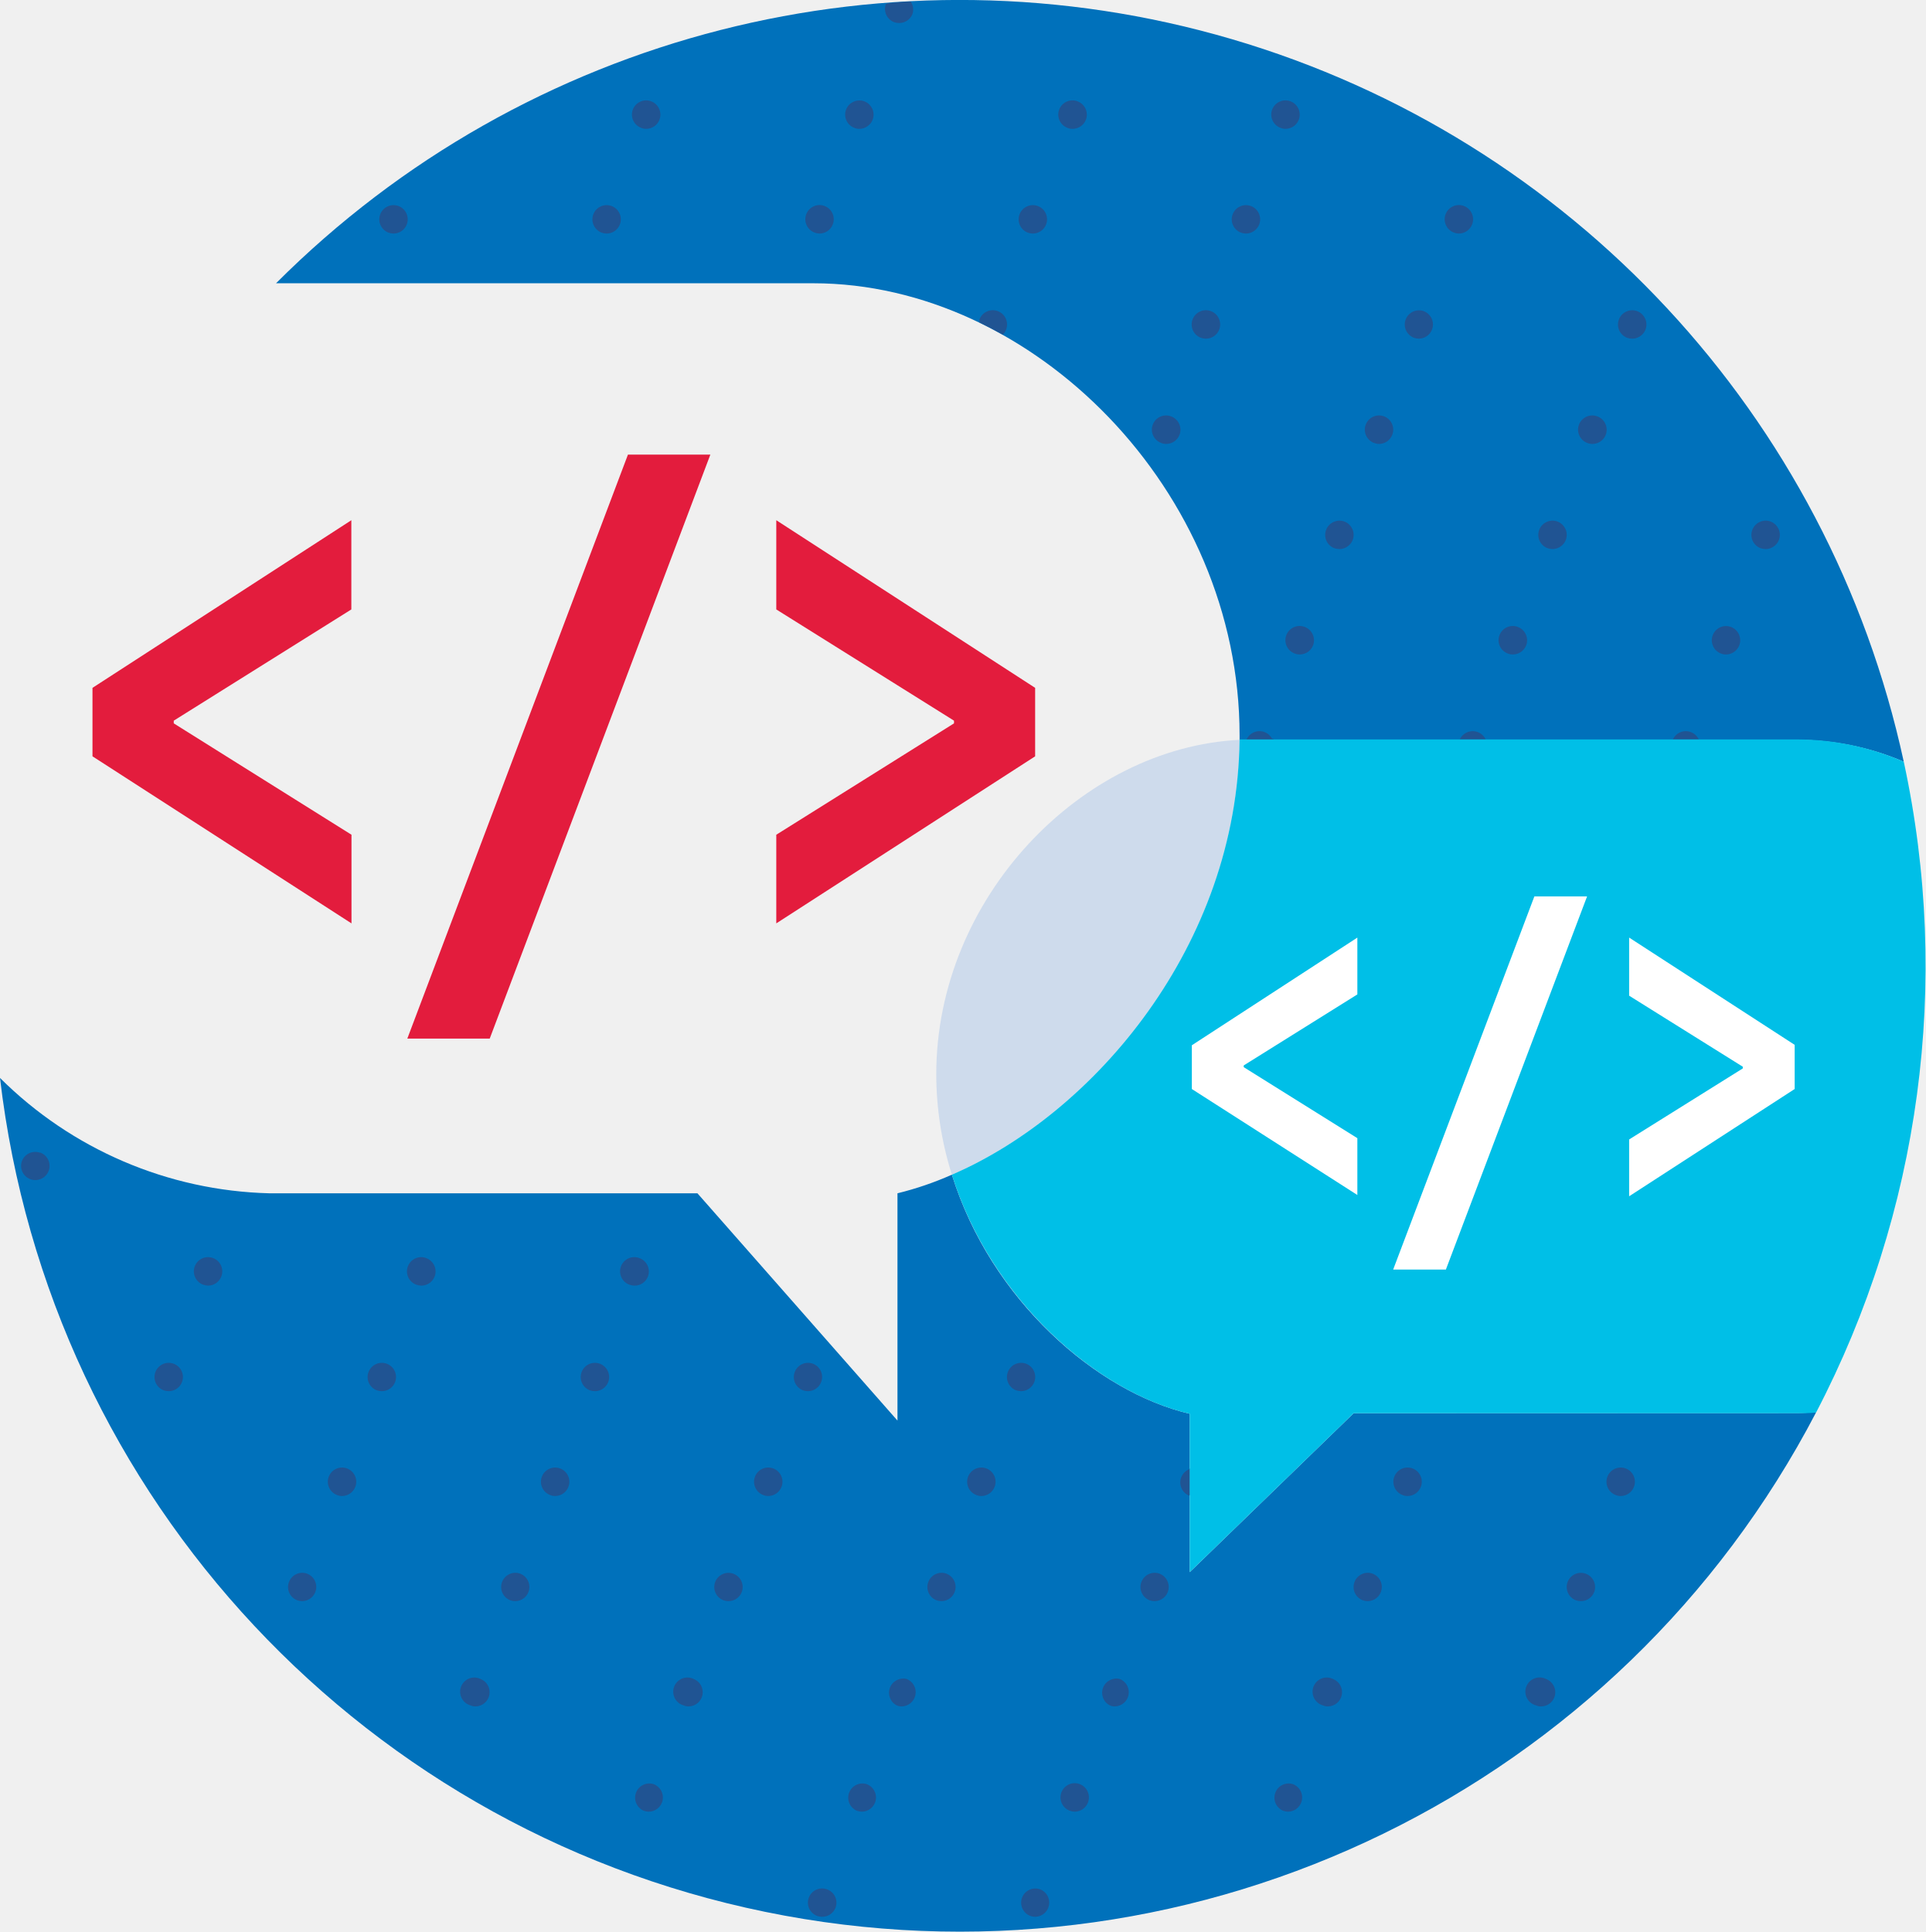
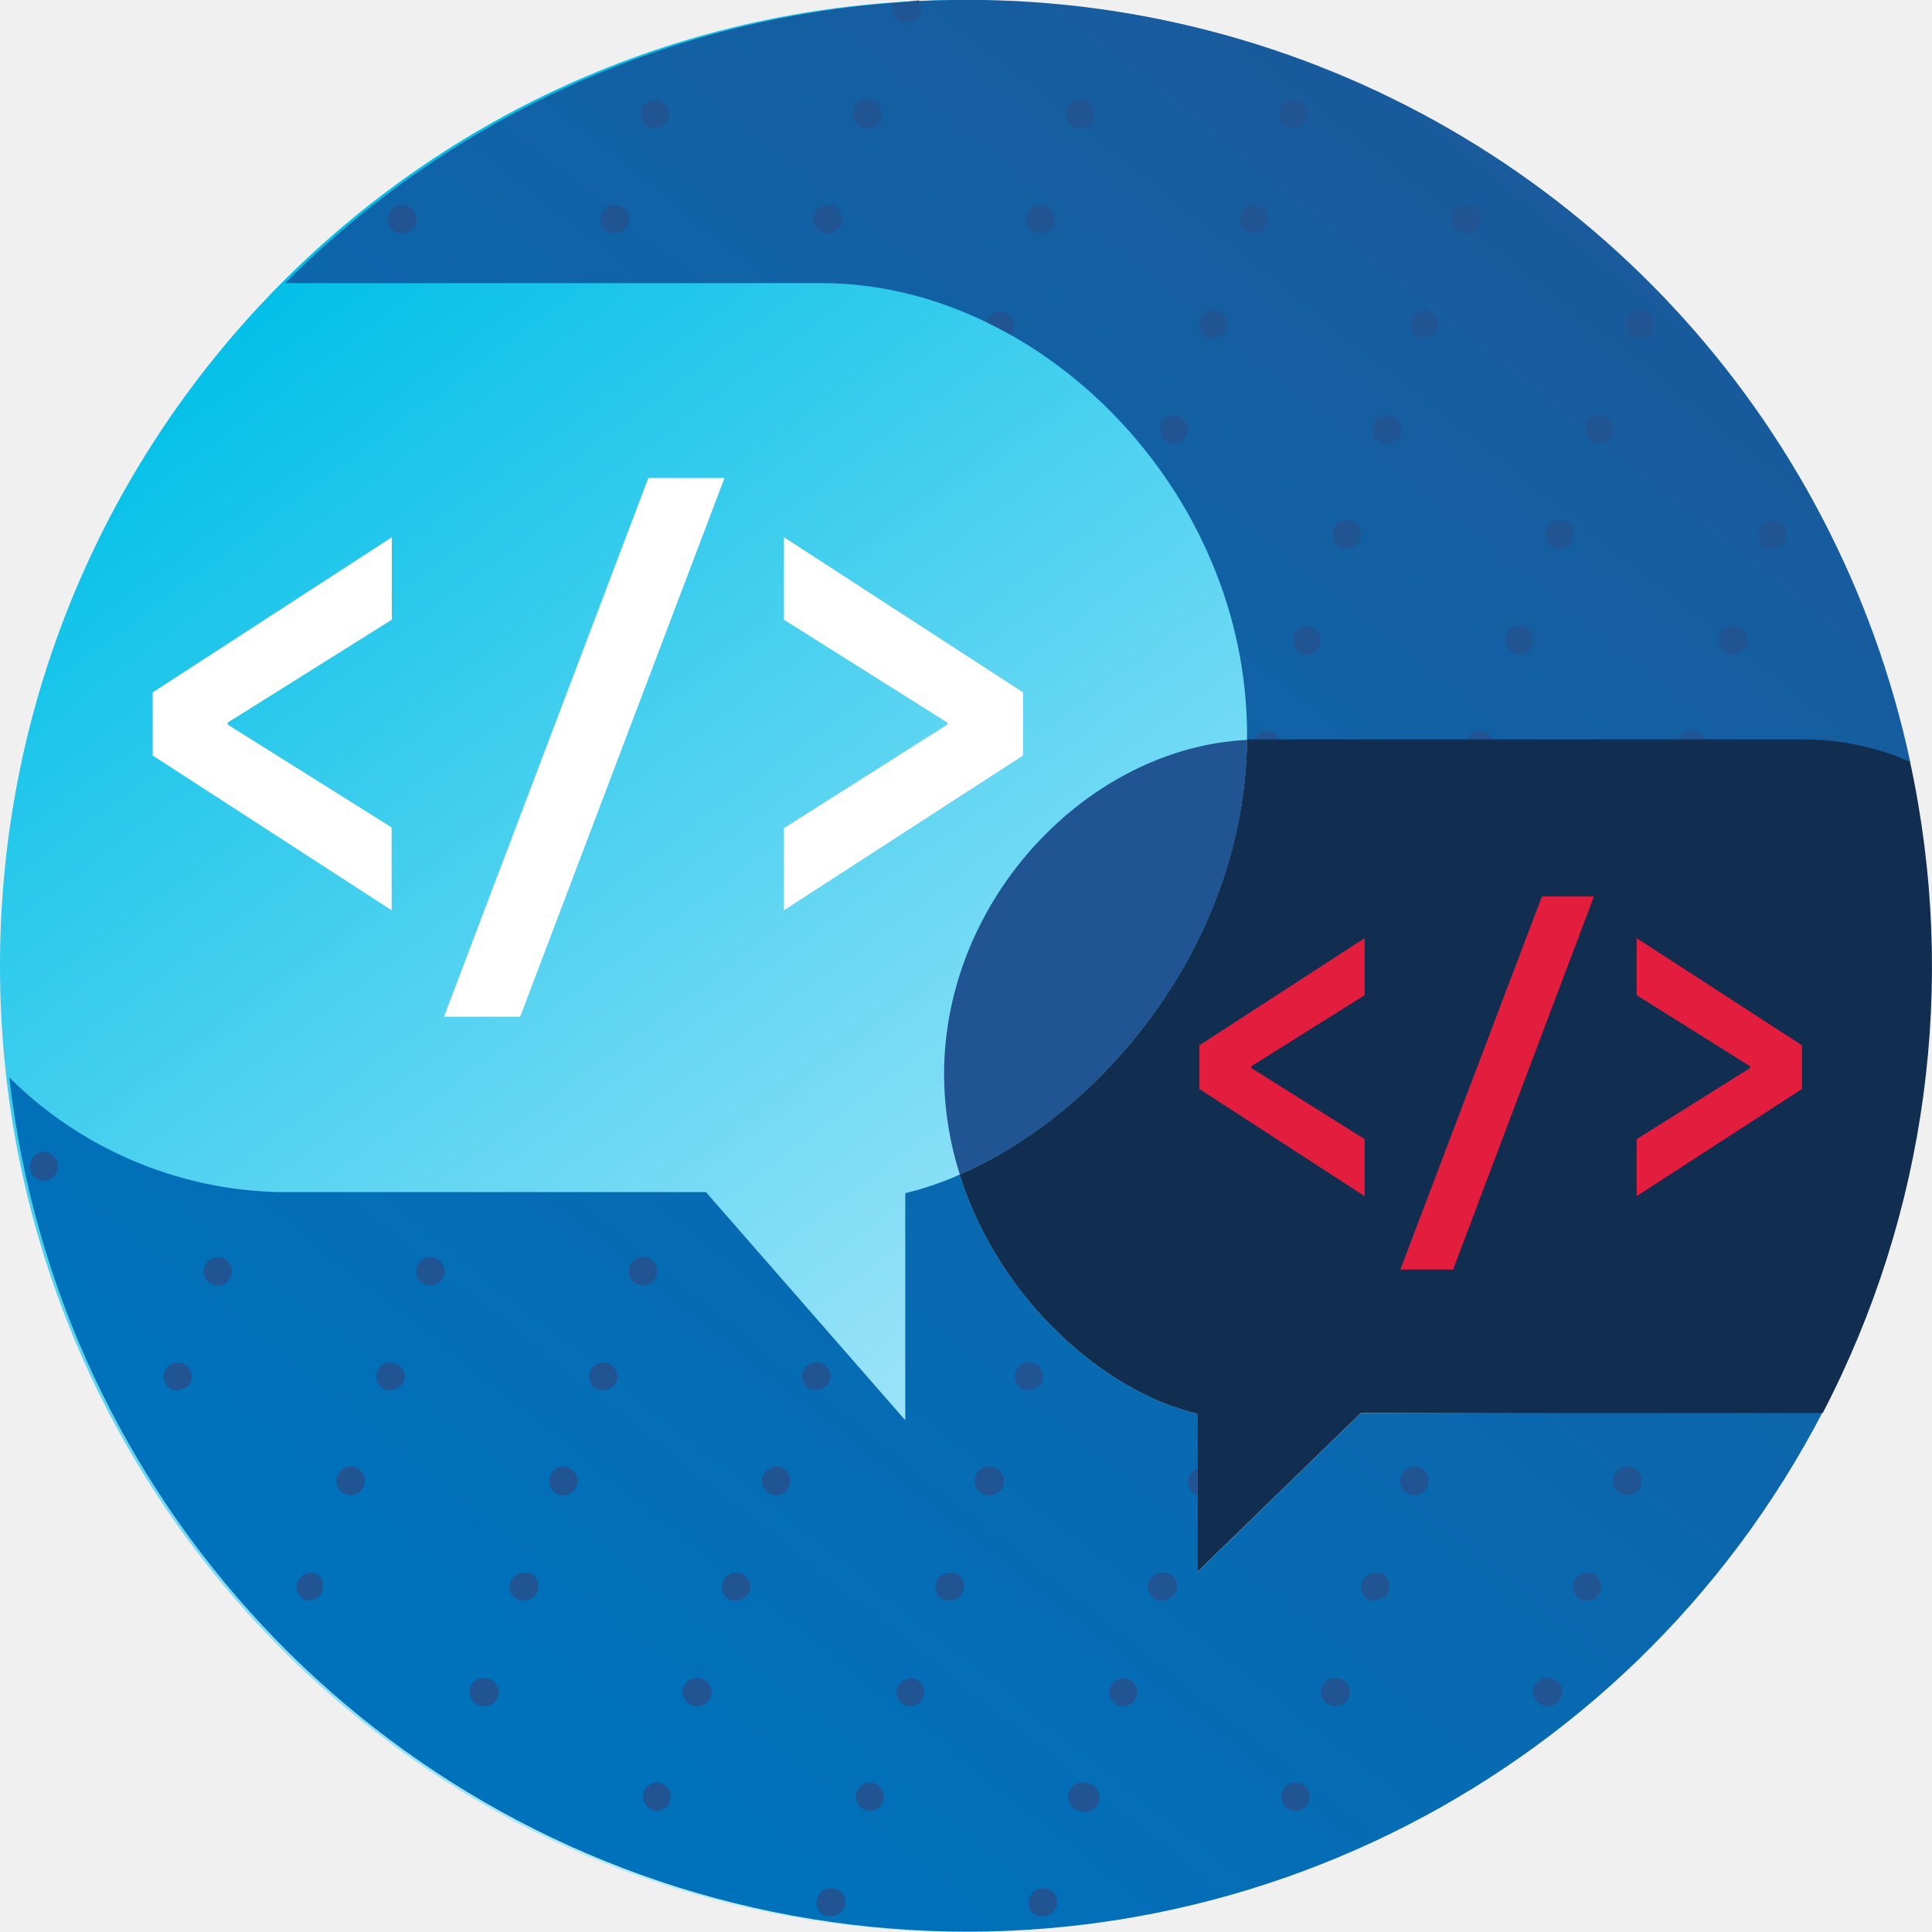
- <svg xmlns="http://www.w3.org/2000/svg" viewBox="0 0 135.53 136">
-   <g id="Layer_2" data-name="Layer 2">
-     <g id="Layer_1-2" data-name="Layer 1">
-       <path d="M87.25,51.75c0,.11,0,.22,0,.33l.88,0h38.39A19,19,0,0,1,134,53.62,68,68,0,0,0,19.43,19.94H57.25C72.7,19.94,87.25,34.51,87.25,51.75Z" fill="#0071bb" />
-       <path d="M95.28,99.48,83.74,110.67V99.52c-6.54-1.53-14-8-16.74-16.83A22.77,22.77,0,0,1,63.17,84v16l-14.08-16H18.95A27.85,27.85,0,0,1,0,75.88,68,68,0,0,0,127.83,99.42c-.44,0-.87.05-1.31.05Z" fill="#0071bb" />
-       <path d="M87.77,52.06l0,0a1,1,0,0,0,.58,1.29,1.14,1.14,0,0,0,.36.07,1,1,0,0,0,.91-1.42H87.77Z" fill="#205493" />
-       <path d="M84.07,105.31a1,1,0,0,0,.94-.65,1,1,0,0,0-1.27-1.28v1.87A.93.93,0,0,0,84.07,105.31Z" fill="#205493" />
-       <path d="M102.74,52.11a1,1,0,0,0,.58,1.29,1.14,1.14,0,0,0,.36.07,1,1,0,0,0,.91-1.42h-1.82Z" fill="#205493" />
-       <path d="M117.74,52.11a1,1,0,0,0,.58,1.29,1.15,1.15,0,0,0,.36.07,1,1,0,0,0,.91-1.42h-1.82Z" fill="#205493" />
-       <path d="M123.34,37.3a1,1,0,1,1,.94,1.35,1.13,1.13,0,0,1-.36-.06A1,1,0,0,1,123.34,37.3Zm-2.8,7.41a1,1,0,1,1,.94,1.35.93.93,0,0,1-.36-.07A1,1,0,0,1,120.54,44.71ZM114,22.49a1,1,0,1,1,.93,1.35,1.05,1.05,0,0,1-.35-.06A1,1,0,0,1,114,22.49Zm-2.81,7.4a1,1,0,0,1,1.29-.58,1,1,0,0,1-.35,1.94.93.93,0,0,1-.36-.07A1,1,0,0,1,111.14,29.89Zm-2.8,7.41a1,1,0,1,1,.94,1.35,1,1,0,0,1-.35-.06A1,1,0,0,1,108.34,37.3Zm-2.8,7.41a1,1,0,0,1,1.29-.59,1,1,0,0,1-.35,1.94.92.92,0,0,1-.36-.07A1,1,0,0,1,105.54,44.71Zm-3.8-29.63a1,1,0,0,1,1.88.71,1,1,0,0,1-.94.65,1,1,0,0,1-.35-.07A1,1,0,0,1,101.74,15.08Zm-2.8,7.41a1,1,0,0,1,1.29-.58,1,1,0,0,1-.35,1.93,1.05,1.05,0,0,1-.35-.06A1,1,0,0,1,98.94,22.49Zm-2.8,7.4a1,1,0,1,1,.94,1.36.85.85,0,0,1-.35-.07A1,1,0,0,1,96.14,29.89Zm-2.8,7.41a1,1,0,1,1,.94,1.35,1.13,1.13,0,0,1-.36-.06A1,1,0,0,1,93.34,37.3Zm-.93,8.11a1,1,0,0,1-.93.65.92.92,0,0,1-.36-.07,1,1,0,0,1-.58-1.28,1,1,0,0,1,1.29-.59A1,1,0,0,1,92.41,45.41ZM89.54,7.68a1,1,0,1,1,1.88.7,1,1,0,0,1-.94.65A.85.85,0,0,1,90.13,9,1,1,0,0,1,89.54,7.68Zm-2.79,7.4a1,1,0,1,1,.93,1.36,1,1,0,0,1-.35-.07A1,1,0,0,1,86.75,15.08Zm-2.81,7.41a1,1,0,0,1,1.88.7,1,1,0,0,1-.94.65,1.05,1.05,0,0,1-.35-.06A1,1,0,0,1,83.94,22.49Zm-2.8,7.4a1,1,0,0,1,1.29-.58,1,1,0,0,1-.35,1.94.85.85,0,0,1-.35-.07A1,1,0,0,1,81.14,29.89ZM74.55,7.68a1,1,0,0,1,1.29-.59A1,1,0,0,1,75.48,9,.85.85,0,0,1,75.13,9,1,1,0,0,1,74.55,7.68Zm-2.81,7.4A1,1,0,0,1,73,14.5a1,1,0,0,1-.35,1.94,1,1,0,0,1-.35-.07A1,1,0,0,1,71.74,15.08ZM59.55,7.68a1,1,0,0,1,1.28-.59A1,1,0,0,1,60.48,9,.85.85,0,0,1,60.13,9,1,1,0,0,1,59.55,7.68Zm-2.81,7.4a1,1,0,0,1,1.88.71,1,1,0,0,1-.94.65,1,1,0,0,1-.35-.07A1,1,0,0,1,56.74,15.08Zm-12.2-7.4a1,1,0,1,1,1.88.7,1,1,0,0,1-.94.65A.85.85,0,0,1,45.13,9,1,1,0,0,1,44.54,7.68Zm-2.79,7.4a1,1,0,1,1,.93,1.36,1,1,0,0,1-.35-.07A1,1,0,0,1,41.75,15.08ZM28,14.5a1,1,0,0,1-.35,1.94,1,1,0,0,1-.35-.07A1,1,0,1,1,28,14.5Z" fill="none" />
-       <path d="M3.41,82.44a1,1,0,0,1-.94.65A.91.91,0,0,1,2.12,83a1,1,0,0,1-.58-1.28,1,1,0,1,1,1.87.7Zm9.4,14.82a1,1,0,0,1-.94.64,1.12,1.12,0,0,1-.35-.06A1,1,0,1,1,12.23,96,1,1,0,0,1,12.81,97.26Zm2.8-7.41a1,1,0,0,1-.93.65,1.14,1.14,0,0,1-.36-.07A1,1,0,1,1,15,88.56,1,1,0,0,1,15.61,89.85Zm6.6,22.22a1,1,0,0,1-.94.64,1,1,0,0,1-.35-.06,1,1,0,1,1,.71-1.87A1,1,0,0,1,22.21,112.07Zm2.8-7.41a1,1,0,0,1-.94.65.91.91,0,0,1-.35-.07,1,1,0,0,1-.58-1.29,1,1,0,0,1,1.87.71Zm2.8-7.4a1,1,0,0,1-.94.64,1.12,1.12,0,0,1-.35-.06A1,1,0,1,1,27.23,96,1,1,0,0,1,27.81,97.26Zm2.8-7.41a1,1,0,0,1-.94.65,1.14,1.14,0,0,1-.35-.07A1,1,0,1,1,30,88.56,1,1,0,0,1,30.61,89.85Zm3.8,29.62a1,1,0,0,1-.94.65.85.85,0,0,1-.35-.07,1,1,0,1,1,.71-1.86A1,1,0,0,1,34.41,119.47Zm2.8-7.4a1,1,0,0,1-.94.64,1,1,0,0,1-.35-.06,1,1,0,1,1,.71-1.87A1,1,0,0,1,37.21,112.07Zm2.8-7.41a1,1,0,0,1-.94.65.91.91,0,0,1-.35-.07,1,1,0,0,1-.58-1.29,1,1,0,0,1,1.87.71Zm2.8-7.4a1,1,0,0,1-.94.64,1.12,1.12,0,0,1-.35-.06A1,1,0,1,1,42.23,96,1,1,0,0,1,42.81,97.26Zm1.51-6.83A1,1,0,1,1,45,88.56a1,1,0,0,1-.36,1.94A1.14,1.14,0,0,1,44.32,90.43Zm2.29,36.45a1,1,0,0,1-.94.65,1,1,0,0,1-.35-.07,1,1,0,0,1,.7-1.87A1,1,0,0,1,46.61,126.88Zm2.8-7.41a1,1,0,0,1-.94.65.88.88,0,0,1-.35-.07,1,1,0,1,1,.71-1.86A1,1,0,0,1,49.41,119.47Zm2.8-7.4a1,1,0,0,1-.94.64,1,1,0,0,1-.35-.06,1,1,0,0,1-.58-1.29,1,1,0,0,1,1.28-.58A1,1,0,0,1,52.21,112.07Zm2.8-7.41a1,1,0,0,1-.94.65.91.91,0,0,1-.35-.07,1,1,0,0,1-.58-1.29,1,1,0,0,1,1.87.71Zm.93-8.11A1,1,0,0,1,57.23,96a1,1,0,0,1,.58,1.29,1,1,0,0,1-.94.64,1.12,1.12,0,0,1-.35-.06A1,1,0,0,1,55.94,96.55Zm2.87,37.74a1,1,0,0,1-.94.64,1,1,0,0,1-.35-.06,1,1,0,0,1-.59-1.29,1,1,0,0,1,1.88.71Zm2.8-7.41a1,1,0,0,1-.94.65,1,1,0,0,1-.35-.07,1,1,0,0,1,.7-1.87A1,1,0,0,1,61.61,126.88Zm2.8-7.41a1,1,0,0,1-.94.65.85.85,0,0,1-.35-.07,1,1,0,0,1,.7-1.86A1,1,0,0,1,64.41,119.47Zm2.8-7.4a1,1,0,0,1-.94.64,1,1,0,0,1-.35-.06,1,1,0,1,1,.71-1.87A1,1,0,0,1,67.21,112.07Zm2.8-7.41a1,1,0,0,1-.94.65.91.91,0,0,1-.35-.07,1,1,0,0,1-.58-1.29,1,1,0,0,1,1.87.71Zm1.51-6.82A1,1,0,1,1,72.23,96a1,1,0,0,1,.58,1.29,1,1,0,0,1-.94.64A1.12,1.12,0,0,1,71.52,97.84Zm2.28,36.45a1,1,0,0,1-.93.64,1,1,0,0,1-.35-.06,1,1,0,0,1-.58-1.29,1,1,0,1,1,1.86.71Zm2.81-7.41a1,1,0,0,1-.94.65,1,1,0,0,1-.35-.07,1,1,0,1,1,.71-1.87A1,1,0,0,1,76.61,126.88Zm2.8-7.41a1,1,0,0,1-.94.65.85.85,0,0,1-.35-.07,1,1,0,0,1,.7-1.86A1,1,0,0,1,79.41,119.47Zm2.8-7.4a1,1,0,0,1-.94.64,1,1,0,0,1-.35-.06,1,1,0,1,1,.71-1.87A1,1,0,0,1,82.21,112.07Zm9.4,14.81a1,1,0,0,1-.94.65,1,1,0,0,1-.35-.07,1,1,0,0,1,.7-1.87A1,1,0,0,1,91.61,126.88Zm2.8-7.41a1,1,0,0,1-.94.65.85.85,0,0,1-.35-.07,1,1,0,1,1,.71-1.86A1,1,0,0,1,94.41,119.47Zm2.8-7.4a1,1,0,0,1-.94.64,1,1,0,0,1-.35-.06,1,1,0,1,1,.71-1.87A1,1,0,0,1,97.21,112.07Zm2.8-7.41a1,1,0,0,1-.94.65.84.84,0,0,1-.35-.07,1,1,0,0,1-.58-1.29,1,1,0,0,1,1.87.71Zm9.4,14.81a1,1,0,0,1-.94.65.85.85,0,0,1-.35-.07,1,1,0,1,1,1.29-.58Zm2.8-7.4a1,1,0,0,1-.94.64,1,1,0,0,1-.35-.06,1,1,0,0,1-.58-1.29,1,1,0,0,1,1.28-.58A1,1,0,0,1,112.21,112.07Zm2.8-7.41a1,1,0,0,1-.94.65.91.91,0,0,1-.35-.07,1,1,0,0,1-.58-1.29,1,1,0,0,1,1.87.71Z" fill="none" />
-       <path d="M27.33,16.37a1,1,0,0,0,.35.07,1,1,0,1,0-.35-.07Z" fill="#205493" />
-       <path d="M2.83,81.15a1,1,0,0,0-1.29.59A1,1,0,0,0,2.12,83a.91.91,0,0,0,.35.07,1,1,0,0,0,.36-1.94Z" fill="#205493" />
-       <path d="M45.13,9a.85.85,0,0,0,.35.07,1,1,0,0,0,.94-.65,1,1,0,1,0-1.88-.7A1,1,0,0,0,45.13,9Z" fill="#205493" />
-       <path d="M12.23,96a1,1,0,1,0-.71,1.87,1.12,1.12,0,0,0,.35.06,1,1,0,0,0,.94-.64A1,1,0,0,0,12.23,96Z" fill="#205493" />
-       <path d="M42.33,16.37a1,1,0,0,0,.35.07,1,1,0,1,0-.35-.07Z" fill="#205493" />
-       <path d="M15,88.56a1,1,0,1,0-.71,1.87,1.14,1.14,0,0,0,.36.07,1,1,0,0,0,.93-.65A1,1,0,0,0,15,88.56Z" fill="#205493" />
-       <path d="M62.93,1.56a1.07,1.07,0,0,0,.35.06A1,1,0,0,0,64.22,1a1,1,0,0,0-.12-.89c-.54,0-1.07.08-1.61.12l-.14.06A1,1,0,0,0,62.93,1.56Z" fill="#205493" />
-       <path d="M24.43,103.37a1,1,0,0,0-1.29.58,1,1,0,0,0,.58,1.29.91.91,0,0,0,.35.07,1,1,0,0,0,.94-.65A1,1,0,0,0,24.43,103.37Z" fill="#205493" />
-       <path d="M21.63,110.78a1,1,0,1,0-.71,1.87,1,1,0,0,0,.35.06,1,1,0,0,0,.36-1.93Z" fill="#205493" />
-       <path d="M30,88.56a1,1,0,1,0-.71,1.87,1.14,1.14,0,0,0,.35.07A1,1,0,0,0,30,88.56Z" fill="#205493" />
-       <path d="M27.23,96a1,1,0,1,0-.71,1.87,1.12,1.12,0,0,0,.35.06,1,1,0,0,0,.94-.64A1,1,0,0,0,27.23,96Z" fill="#205493" />
-       <path d="M57.33,16.37a1,1,0,0,0,.35.07,1,1,0,0,0,.94-.65,1,1,0,1,0-1.29.58Z" fill="#205493" />
-       <path d="M60.13,9a.85.85,0,0,0,.35.07,1,1,0,1,0-.93-1.35A1,1,0,0,0,60.13,9Z" fill="#205493" />
-       <path d="M36.63,110.78a1,1,0,1,0-.71,1.87,1,1,0,0,0,.35.06,1,1,0,0,0,.36-1.93Z" fill="#205493" />
-       <path d="M42.23,96a1,1,0,1,0-.71,1.87,1.12,1.12,0,0,0,.35.06,1,1,0,0,0,.94-.64A1,1,0,0,0,42.23,96Z" fill="#205493" />
-       <path d="M33.83,118.19a1,1,0,1,0-.71,1.86.85.85,0,0,0,.35.07,1,1,0,0,0,.36-1.93Z" fill="#205493" />
-       <path d="M39.43,103.37a1,1,0,0,0-1.29.58,1,1,0,0,0,.58,1.29.91.91,0,0,0,.35.07,1,1,0,0,0,.94-.65A1,1,0,0,0,39.43,103.37Z" fill="#205493" />
-       <path d="M45.61,89.85A1,1,0,0,0,45,88.56a1,1,0,1,0-.71,1.87,1.14,1.14,0,0,0,.35.07A1,1,0,0,0,45.61,89.85Z" fill="#205493" />
-       <path d="M70.82,23.19a1,1,0,0,0-1.88-.7,1,1,0,0,0,0,.21q.83.4,1.65.86A1,1,0,0,0,70.82,23.19Z" fill="#205493" />
-       <path d="M75.13,9a.85.85,0,0,0,.35.07,1,1,0,0,0,.36-1.94,1,1,0,0,0-1.29.59A1,1,0,0,0,75.13,9Z" fill="#205493" />
-       <path d="M72.33,16.37a1,1,0,0,0,.35.07,1,1,0,1,0-.35-.07Z" fill="#205493" />
-       <path d="M90.13,9a.85.85,0,0,0,.35.07,1,1,0,0,0,.94-.65,1,1,0,1,0-1.88-.7A1,1,0,0,0,90.13,9Z" fill="#205493" />
-       <path d="M87.33,16.37a1,1,0,0,0,.35.07,1,1,0,1,0-.35-.07Z" fill="#205493" />
-       <path d="M84.53,23.78a1.05,1.05,0,0,0,.35.06,1,1,0,0,0,.94-.65,1,1,0,0,0-1.88-.7A1,1,0,0,0,84.53,23.78Z" fill="#205493" />
-       <path d="M81.73,31.18a.85.85,0,0,0,.35.07,1,1,0,0,0,.35-1.94,1,1,0,0,0-1.29.58A1,1,0,0,0,81.73,31.18Z" fill="#205493" />
-       <path d="M54.43,103.37a1,1,0,0,0-1.29.58,1,1,0,0,0,.58,1.29.91.91,0,0,0,.35.07,1,1,0,0,0,.94-.65A1,1,0,0,0,54.43,103.37Z" fill="#205493" />
-       <path d="M57.81,97.26A1,1,0,0,0,57.23,96a1,1,0,1,0-.71,1.87,1.12,1.12,0,0,0,.35.06A1,1,0,0,0,57.81,97.26Z" fill="#205493" />
-       <path d="M51.62,110.78a1,1,0,0,0-1.28.58,1,1,0,0,0,.58,1.29,1,1,0,0,0,.35.06,1,1,0,0,0,.94-.64A1,1,0,0,0,51.62,110.78Z" fill="#205493" />
-       <path d="M46,125.59a1,1,0,0,0-.7,1.87,1,1,0,0,0,.35.07,1,1,0,0,0,.35-1.94Z" fill="#205493" />
-       <path d="M48.83,118.19a1,1,0,1,0-.71,1.86.88.88,0,0,0,.35.07,1,1,0,0,0,.36-1.93Z" fill="#205493" />
-       <path d="M90.54,44.71A1,1,0,0,0,91.12,46a.92.92,0,0,0,.36.07,1,1,0,0,0,.35-1.94A1,1,0,0,0,90.54,44.71Z" fill="#205493" />
-       <path d="M72.81,97.26A1,1,0,0,0,72.23,96a1,1,0,1,0-.71,1.87,1.12,1.12,0,0,0,.35.06A1,1,0,0,0,72.81,97.26Z" fill="#205493" />
-       <path d="M93.92,38.59a1.13,1.13,0,0,0,.36.06,1,1,0,1,0-.94-1.35A1,1,0,0,0,93.92,38.59Z" fill="#205493" />
-       <path d="M96.73,31.18a.85.85,0,0,0,.35.07A1,1,0,0,0,98,30.6a1,1,0,1,0-1.29.58Z" fill="#205493" />
-       <path d="M102.33,16.37a1,1,0,0,0,.35.07,1,1,0,0,0,.94-.65,1,1,0,1,0-1.29.58Z" fill="#205493" />
-       <path d="M99.53,23.78a1.05,1.05,0,0,0,.35.06,1,1,0,0,0,.35-1.93,1,1,0,0,0-1.29.58A1,1,0,0,0,99.53,23.78Z" fill="#205493" />
-       <path d="M63.82,118.19a1,1,0,0,0-.7,1.86.85.85,0,0,0,.35.07,1,1,0,0,0,.35-1.93Z" fill="#205493" />
-       <path d="M58.22,133a1,1,0,0,0-1.29.58,1,1,0,0,0,.59,1.29,1,1,0,0,0,.35.06,1,1,0,0,0,.94-.64A1,1,0,0,0,58.22,133Z" fill="#205493" />
-       <path d="M61,125.59a1,1,0,0,0-.7,1.87,1,1,0,0,0,.35.07,1,1,0,0,0,.35-1.94Z" fill="#205493" />
-       <path d="M89,51.53a1,1,0,0,0-1.26.53h1.82A1,1,0,0,0,89,51.53Z" fill="#205493" />
-       <path d="M66.63,110.78a1,1,0,1,0-.71,1.87,1,1,0,0,0,.35.06,1,1,0,0,0,.36-1.93Z" fill="#205493" />
-       <path d="M69.43,103.37a1,1,0,0,0-1.29.58,1,1,0,0,0,.58,1.29.91.91,0,0,0,.35.07,1,1,0,0,0,.94-.65A1,1,0,0,0,69.43,103.37Z" fill="#205493" />
-       <path d="M81.63,110.78a1,1,0,1,0-.71,1.87,1,1,0,0,0,.35.06,1,1,0,0,0,.36-1.93Z" fill="#205493" />
-       <path d="M111.72,31.18a.93.93,0,0,0,.36.07,1,1,0,0,0,.35-1.94,1,1,0,0,0-.71,1.87Z" fill="#205493" />
-       <path d="M114.53,23.78a1.05,1.05,0,0,0,.35.06,1,1,0,1,0-.93-1.35A1,1,0,0,0,114.53,23.78Z" fill="#205493" />
-       <path d="M104,51.53a1,1,0,0,0-1.25.52h1.82A1,1,0,0,0,104,51.53Z" fill="#205493" />
-       <path d="M108.93,38.59a1,1,0,0,0,.35.06,1,1,0,1,0-.94-1.35A1,1,0,0,0,108.93,38.59Z" fill="#205493" />
-       <path d="M78.82,118.19a1,1,0,0,0-.7,1.86.85.85,0,0,0,.35.07,1,1,0,0,0,.35-1.93Z" fill="#205493" />
-       <path d="M73.22,133a1,1,0,0,0-1.28.58,1,1,0,0,0,.58,1.29,1,1,0,0,0,.35.06,1,1,0,0,0,.35-1.93Z" fill="#205493" />
-       <path d="M106.12,46a.92.92,0,0,0,.36.07,1,1,0,0,0,.35-1.94,1,1,0,0,0-1.29.59A1,1,0,0,0,106.12,46Z" fill="#205493" />
-       <path d="M76,125.59a1,1,0,1,0-.71,1.87,1,1,0,0,0,.35.07,1,1,0,0,0,.94-.65A1,1,0,0,0,76,125.59Z" fill="#205493" />
-       <path d="M83.14,104a1,1,0,0,0,.58,1.29h0v-1.87A1,1,0,0,0,83.14,104Z" fill="#205493" />
-       <path d="M93.83,118.19a1,1,0,1,0-.71,1.86.85.85,0,0,0,.35.07,1,1,0,0,0,.36-1.93Z" fill="#205493" />
-       <path d="M96.63,110.78a1,1,0,1,0-.71,1.87,1,1,0,0,0,.35.06,1,1,0,0,0,.36-1.93Z" fill="#205493" />
-       <path d="M99.43,103.37a1,1,0,0,0-1.29.58,1,1,0,0,0,.58,1.29.84.84,0,0,0,.35.07,1,1,0,0,0,.94-.65A1,1,0,0,0,99.43,103.37Z" fill="#205493" />
-       <path d="M91,125.59a1,1,0,0,0-.7,1.87,1,1,0,0,0,.35.07,1,1,0,0,0,.94-.65A1,1,0,0,0,91,125.59Z" fill="#205493" />
-       <path d="M123.92,38.59a1.13,1.13,0,0,0,.36.06,1,1,0,1,0-.94-1.35A1,1,0,0,0,123.92,38.59Z" fill="#205493" />
-       <path d="M121.12,46a.93.93,0,0,0,.36.07,1,1,0,1,0-.36-.07Z" fill="#205493" />
-       <path d="M119,51.53a1,1,0,0,0-1.25.52h1.82A1,1,0,0,0,119,51.53Z" fill="#205493" />
-       <path d="M114.43,103.37a1,1,0,0,0-1.29.58,1,1,0,0,0,.58,1.29.91.91,0,0,0,.35.07,1,1,0,0,0,.94-.65A1,1,0,0,0,114.43,103.37Z" fill="#205493" />
-       <path d="M108.82,118.19a1,1,0,1,0-.7,1.86.85.85,0,0,0,.35.07,1,1,0,0,0,.94-.65A1,1,0,0,0,108.82,118.19Z" fill="#205493" />
-       <path d="M111.62,110.78a1,1,0,0,0-1.28.58,1,1,0,0,0,.58,1.29,1,1,0,0,0,.35.06,1,1,0,0,0,.94-.64A1,1,0,0,0,111.62,110.78Z" fill="#205493" />
-       <path d="M87.25,52.08c-11.11.54-21.35,11.11-21.35,23.55A23.55,23.55,0,0,0,67,82.69C77,78.38,87.09,66.55,87.25,52.08Z" fill="#cedbec" />
-       <path d="M134,53.62a19,19,0,0,0-7.48-1.57H88.13l-.88,0C87.09,66.55,77,78.38,67,82.69,69.75,91.47,77.2,98,83.74,99.52v11.15L95.28,99.48h31.24c.44,0,.88,0,1.31-.05A68,68,0,0,0,134,53.62Z" fill="#00bfe7" />
-       <path d="M6.51,48.42l18.22-11.8V42.9L12.23,50.73v.19l12.51,7.84V65L6.51,53.24Z" fill="#e31c3d" />
-       <path d="M34.47,73.11H28.67L44.2,32H50Z" fill="#e31c3d" />
-       <path d="M72.86,53.24,54.64,65V58.76l12.51-7.84v-.19L54.64,42.9V36.62l18.22,11.8Z" fill="#e31c3d" />
-       <path d="M83.89,73.58,95.54,66v4l-8,5v.12l8,5v4L83.89,76.66Z" fill="#fff" />
-       <path d="M101.77,89.37H98.06L108,63.1h3.71Z" fill="#fff" />
-       <path d="M126.32,76.66l-11.65,7.55v-4l8-5v-.12l-8-5V66l11.65,7.55Z" fill="#fff" />
-     </g>
-   </g>
+ <svg xmlns="http://www.w3.org/2000/svg" xmlns:xlink="http://www.w3.org/1999/xlink" id="Layer_1" data-name="Layer 1" viewBox="0 0 104 104">
+   <defs>
+     <linearGradient id="linear-gradient" x1="76.95" y1="85.79" x2="20.19" y2="9.68" gradientUnits="userSpaceOnUse">
+       <stop offset="0" stop-color="#d1f0ff" />
+       <stop offset="1" stop-color="#00bfe7" />
+     </linearGradient>
+     <linearGradient id="New_Gradient_Swatch_1" x1="17.45" y1="80.53" x2="94.43" y2="-16.37" gradientUnits="userSpaceOnUse">
+       <stop offset="0" stop-color="#0071bb" />
+       <stop offset="1" stop-color="#205493" />
+     </linearGradient>
+     <linearGradient id="New_Gradient_Swatch_1-2" x1="30.61" y1="91.33" x2="107.65" y2="-5.64" xlink:href="#New_Gradient_Swatch_1" />
+   </defs>
+   <ellipse cx="51.75" cy="52" rx="51.75" ry="52" fill="url(#linear-gradient)" />
+   <path d="M67.13,39.57c0,.09,0,.17,0,.25l.67,0H97.12a14.51,14.51,0,0,1,5.71,1.2A51.9,51.9,0,0,0,15.34,15.24H44.22C56,15.24,67.13,26.39,67.13,39.57Z" fill="url(#New_Gradient_Swatch_1)" />
+   <path d="M73.26,76.07l-8.81,8.56V76.1c-5-1.17-10.69-6.16-12.79-12.87a17.37,17.37,0,0,1-2.93,1V76.45L38,64.17H15A21.25,21.25,0,0,1,.5,58,51.9,51.9,0,0,0,98.12,76c-.33,0-.67,0-1,0Z" fill="url(#New_Gradient_Swatch_1-2)" />
+   <path d="M67.53,39.81l0,0a.77.77,0,0,0,.44,1,.87.87,0,0,0,.27.05.77.77,0,0,0,.7-1.08H67.53Z" fill="#205493" />
+   <path d="M64.7,80.53a.77.77,0,0,0,.72-.5A.78.78,0,0,0,65,79a.77.77,0,0,0-.52,0v1.43A.71.71,0,0,0,64.7,80.53Z" fill="#205493" />
+   <path d="M79,39.85a.77.77,0,0,0,.44,1,.87.87,0,0,0,.27.05.77.77,0,0,0,.7-1.08H79Z" fill="#205493" />
+   <path d="M90.41,39.85a.77.77,0,0,0,.44,1,.88.88,0,0,0,.27.05.77.77,0,0,0,.7-1.08H90.44Z" fill="#205493" />
+   <path d="M94.69,28.52a.76.76,0,1,1,.72,1,.86.86,0,0,1-.28,0A.78.78,0,0,1,94.69,28.52Zm-2.14,5.67a.76.76,0,1,1,.72,1,.71.71,0,0,1-.28-.05A.77.77,0,0,1,92.55,34.19Zm-5-17a.76.76,0,1,1,.71,1,.8.8,0,0,1-.27,0A.76.76,0,0,1,87.52,17.2Zm-2.15,5.66a.78.78,0,0,1,1-.44.77.77,0,0,1-.27,1.48.71.71,0,0,1-.27-.05A.77.77,0,0,1,85.37,22.86Zm-2.14,5.67a.76.76,0,1,1,.72,1,.78.78,0,0,1-.27,0A.77.77,0,0,1,83.24,28.52ZM81.1,34.19a.77.77,0,0,1,1-.45.77.77,0,0,1-.27,1.48.71.71,0,0,1-.27-.05A.77.77,0,0,1,81.1,34.19ZM78.2,11.53a.77.77,0,0,1,1.44.54.78.78,0,0,1-.72.5.79.79,0,0,1-.27-.05A.77.77,0,0,1,78.2,11.53ZM76.06,17.2a.76.76,0,0,1,1-.44.76.76,0,0,1-.27,1.48.8.8,0,0,1-.27,0A.77.77,0,0,1,76.06,17.2Zm-2.14,5.66a.77.77,0,1,1,.72,1,.65.65,0,0,1-.27-.05A.77.77,0,0,1,73.92,22.86Zm-2.14,5.67a.76.76,0,1,1,.72,1,.86.86,0,0,1-.28,0A.78.78,0,0,1,71.78,28.52Zm-.71,6.2a.76.76,0,0,1-.71.5.71.71,0,0,1-.27-.05.76.76,0,1,1,1-.44ZM68.88,5.87a.77.77,0,1,1,1.44.54.78.78,0,0,1-.72.5.65.65,0,0,1-.27-.05A.76.76,0,0,1,68.88,5.87Zm-2.13,5.66a.76.76,0,1,1,.71,1,.79.79,0,0,1-.27-.05A.76.76,0,0,1,66.75,11.53ZM64.6,17.2a.77.77,0,0,1,1.44.53.77.77,0,0,1-.72.5.8.8,0,0,1-.27,0A.77.77,0,0,1,64.6,17.2Zm-2.14,5.66a.78.78,0,0,1,1-.44.77.77,0,0,1-.27,1.48.65.65,0,0,1-.27-.05A.77.77,0,0,1,62.46,22.86Zm-5-17a.77.77,0,0,1,1-.45.77.77,0,0,1-.28,1.48.65.65,0,0,1-.27-.05A.75.75,0,0,1,57.43,5.87Zm-2.15,5.66a.77.77,0,0,1,1-.44A.77.77,0,0,1,56,12.57a.79.79,0,0,1-.27-.05A.77.77,0,0,1,55.28,11.53ZM46,5.87a.76.76,0,0,1,1-.45.77.77,0,0,1,.45,1,.77.77,0,0,1-.72.5.65.65,0,0,1-.27-.05A.75.75,0,0,1,46,5.87Zm-2.15,5.66a.77.77,0,0,1,1.44.54.78.78,0,0,1-.72.5.79.79,0,0,1-.27-.05A.77.77,0,0,1,43.83,11.53ZM34.51,5.87a.77.77,0,1,1,1.44.54.78.78,0,0,1-.72.5A.65.65,0,0,1,35,6.85.76.76,0,0,1,34.51,5.87Zm-2.13,5.66a.76.76,0,1,1,.71,1,.79.79,0,0,1-.27-.05A.76.76,0,0,1,32.38,11.53ZM21.9,11.09a.77.77,0,0,1-.27,1.48.79.79,0,0,1-.27-.05.76.76,0,1,1,.53-1.43Z" fill="none" />
+   <path d="M3.1,63a.77.77,0,0,1-.72.5.7.7,0,0,1-.27-.05.75.75,0,0,1-.44-1A.76.76,0,1,1,3.1,63Zm7.18,11.33a.76.76,0,0,1-.72.49.85.85,0,0,1-.27,0,.76.76,0,0,1,.54-1.43A.77.77,0,0,1,10.28,74.38Zm2.14-5.67a.76.76,0,0,1-.71.5.87.87,0,0,1-.27-.05A.76.76,0,0,1,12,67.72.77.77,0,0,1,12.42,68.71Zm5,17a.77.77,0,0,1-.72.49.79.79,0,0,1-.27,0A.76.76,0,0,1,17,84.71.77.77,0,0,1,17.46,85.7ZM19.6,80a.77.77,0,0,1-.72.5.7.7,0,0,1-.27-.05.76.76,0,0,1-.44-1,.77.77,0,0,1,1-.44A.78.78,0,0,1,19.6,80Zm2.14-5.66a.76.76,0,0,1-.72.49.85.85,0,0,1-.27,0,.76.76,0,0,1,.54-1.43A.77.77,0,0,1,21.74,74.38Zm2.14-5.67a.77.77,0,0,1-.72.5.87.87,0,0,1-.27-.05.76.76,0,0,1,.54-1.43A.77.77,0,0,1,23.87,68.71Zm2.9,22.65a.77.77,0,0,1-.72.5.64.64,0,0,1-.27-.05.76.76,0,1,1,.54-1.42A.77.77,0,0,1,26.78,91.36Zm2.14-5.66a.77.77,0,0,1-.72.49.79.79,0,0,1-.27,0,.76.76,0,0,1,.54-1.43A.77.77,0,0,1,28.91,85.7ZM31.05,80a.77.77,0,0,1-.72.5.7.7,0,0,1-.27-.05.76.76,0,0,1-.44-1,.77.77,0,0,1,1-.44A.78.78,0,0,1,31.05,80Zm2.14-5.66a.76.76,0,0,1-.72.49.85.85,0,0,1-.27,0,.76.76,0,0,1,.54-1.43A.77.77,0,0,1,33.19,74.38Zm1.15-5.22a.76.76,0,0,1,.54-1.43.77.77,0,0,1,.44,1,.77.77,0,0,1-.72.5A.87.87,0,0,1,34.34,69.15ZM36.09,97a.77.77,0,0,1-.72.5.79.79,0,0,1-.27-.05A.76.76,0,0,1,35.64,96,.77.77,0,0,1,36.09,97Zm2.14-5.67a.77.77,0,0,1-.72.5.67.67,0,0,1-.27-.05.76.76,0,1,1,.54-1.42A.77.77,0,0,1,38.23,91.36Zm2.14-5.66a.76.76,0,0,1-.72.49.79.79,0,0,1-.27,0,.76.76,0,0,1-.44-1,.75.75,0,0,1,1-.44A.77.77,0,0,1,40.37,85.7ZM42.51,80a.77.77,0,0,1-.72.5.7.7,0,0,1-.27-.05.76.76,0,0,1-.44-1,.77.77,0,0,1,1-.44A.78.78,0,0,1,42.51,80Zm.71-6.2a.76.76,0,0,1,1-.44.77.77,0,0,1,.44,1,.76.76,0,0,1-.72.49.85.85,0,0,1-.27,0A.76.76,0,0,1,43.22,73.83Zm2.19,28.86a.77.77,0,0,1-.72.49.78.78,0,0,1-.27,0,.77.77,0,0,1-.45-1,.77.77,0,0,1,1.44.54ZM47.55,97a.77.77,0,0,1-.72.5.79.79,0,0,1-.27-.05A.76.76,0,0,1,47.1,96,.77.77,0,0,1,47.55,97Zm2.14-5.67a.77.77,0,0,1-.72.5.64.64,0,0,1-.27-.05.76.76,0,0,1,.53-1.42A.76.76,0,0,1,49.69,91.36Zm2.14-5.66a.77.77,0,0,1-.72.49.79.79,0,0,1-.27,0,.76.76,0,0,1,.54-1.43A.77.77,0,0,1,51.83,85.7ZM54,80a.77.77,0,0,1-.72.5.7.7,0,0,1-.27-.05.76.76,0,0,1-.44-1,.77.77,0,0,1,1-.44A.78.78,0,0,1,54,80Zm1.15-5.22a.76.76,0,0,1,.54-1.43.77.77,0,0,1,.44,1,.76.76,0,0,1-.72.49A.85.85,0,0,1,55.12,74.82Zm1.74,27.87a.76.76,0,0,1-.71.49.78.78,0,0,1-.27,0,.76.76,0,0,1-.44-1,.76.76,0,1,1,1.42.54ZM59,97a.78.78,0,0,1-.72.5.79.79,0,0,1-.27-.05A.76.76,0,0,1,58.56,96,.77.77,0,0,1,59,97Zm2.14-5.67a.77.77,0,0,1-.72.5.64.64,0,0,1-.27-.05.76.76,0,0,1,.53-1.42A.76.76,0,0,1,61.14,91.36Zm2.14-5.66a.77.77,0,0,1-.72.49.79.79,0,0,1-.27,0,.76.76,0,0,1,.54-1.43A.77.77,0,0,1,63.28,85.7ZM70.46,97a.78.78,0,0,1-.72.5.79.79,0,0,1-.27-.05A.76.76,0,0,1,70,96,.77.77,0,0,1,70.46,97Zm2.14-5.67a.77.77,0,0,1-.72.5.64.64,0,0,1-.27-.05.76.76,0,1,1,.54-1.42A.77.77,0,0,1,72.6,91.36Zm2.14-5.66a.77.77,0,0,1-.72.49.79.79,0,0,1-.27,0,.76.76,0,0,1,.54-1.43A.77.77,0,0,1,74.74,85.7ZM76.87,80a.77.77,0,0,1-.72.5.64.64,0,0,1-.27-.05.76.76,0,0,1-.44-1,.77.77,0,0,1,1-.44A.78.78,0,0,1,76.87,80Zm7.18,11.32a.78.78,0,0,1-.72.5.64.64,0,0,1-.27-.05.76.76,0,1,1,1-.44Zm2.14-5.66a.76.76,0,0,1-.72.49.79.79,0,0,1-.27,0,.76.76,0,0,1-.44-1,.75.75,0,0,1,1-.44A.77.77,0,0,1,86.19,85.7ZM88.33,80a.77.77,0,0,1-.72.5.7.7,0,0,1-.27-.05.76.76,0,0,1-.44-1,.77.77,0,0,1,1-.44A.78.78,0,0,1,88.33,80Z" fill="none" />
+   <path d="M21.37,12.52a.79.79,0,0,0,.27.05.77.77,0,1,0-.72-1A.77.77,0,0,0,21.37,12.52Z" fill="#205493" />
+   <path d="M2.66,62.06a.77.77,0,0,0-1,.45.75.75,0,0,0,.44,1,.7.7,0,0,0,.27.05.77.77,0,0,0,.27-1.48Z" fill="#205493" />
+   <path d="M35,6.85a.65.65,0,0,0,.27.05.77.77,0,0,0,.27-1.48.77.77,0,0,0-1,.45A.76.76,0,0,0,35,6.85Z" fill="#205493" />
+   <path d="M9.84,73.39a.76.76,0,0,0-.54,1.43.85.85,0,0,0,.27,0,.76.76,0,0,0,.72-.49A.77.77,0,0,0,9.84,73.39Z" fill="#205493" />
+   <path d="M32.82,12.52a.79.79,0,0,0,.27.05.77.77,0,1,0-.27-.05Z" fill="#205493" />
+   <path d="M12,67.72a.76.76,0,0,0-.54,1.43.87.87,0,0,0,.27.05.76.76,0,0,0,.71-.5A.77.77,0,0,0,12,67.72Z" fill="#205493" />
+   <path d="M48.56,1.19a.82.82,0,0,0,.27,0,.76.76,0,0,0,.72-.49.77.77,0,0,0-.09-.68L48.22.16l-.11,0A.76.76,0,0,0,48.56,1.19Z" fill="#205493" />
+   <path d="M19.16,79a.77.77,0,0,0-1,.44.76.76,0,0,0,.44,1,.7.7,0,0,0,.27.05.77.77,0,0,0,.72-.5A.78.78,0,0,0,19.16,79Z" fill="#205493" />
+   <path d="M17,84.71a.76.76,0,0,0-.54,1.43.79.79,0,0,0,.27,0A.76.76,0,0,0,17,84.71Z" fill="#205493" />
+   <path d="M23.43,67.72a.76.76,0,0,0-.54,1.43.87.87,0,0,0,.27.05.77.77,0,0,0,.72-.5A.77.77,0,0,0,23.43,67.72Z" fill="#205493" />
+   <path d="M21.29,73.39a.76.76,0,0,0-.54,1.43.85.85,0,0,0,.27,0,.76.76,0,0,0,.72-.49A.77.77,0,0,0,21.29,73.39Z" fill="#205493" />
+   <path d="M44.28,12.52a.79.79,0,0,0,.27.05.78.78,0,0,0,.72-.5.77.77,0,1,0-1,.44Z" fill="#205493" />
+   <path d="M46.42,6.85a.65.65,0,0,0,.27.05.77.77,0,0,0,.72-.5.77.77,0,0,0-.45-1,.76.76,0,0,0-1,.45A.75.75,0,0,0,46.42,6.85Z" fill="#205493" />
+   <path d="M28.47,84.71a.76.76,0,0,0-.54,1.43.79.79,0,0,0,.27,0,.76.76,0,0,0,.27-1.48Z" fill="#205493" />
+   <path d="M32.75,73.39a.76.76,0,0,0-.54,1.43.85.85,0,0,0,.27,0,.76.76,0,0,0,.72-.49A.77.77,0,0,0,32.75,73.39Z" fill="#205493" />
+   <path d="M26.33,90.38a.76.76,0,1,0-.54,1.42.64.64,0,0,0,.27.05.76.76,0,0,0,.27-1.48Z" fill="#205493" />
+   <path d="M30.61,79a.77.77,0,0,0-1,.44.76.76,0,0,0,.44,1,.7.7,0,0,0,.27.05.77.77,0,0,0,.72-.5A.78.78,0,0,0,30.61,79Z" fill="#205493" />
+   <path d="M35.33,68.71a.77.77,0,0,0-.44-1,.76.76,0,0,0-.54,1.43.87.87,0,0,0,.27.05A.77.77,0,0,0,35.33,68.71Z" fill="#205493" />
+   <path d="M54.58,17.73a.77.77,0,0,0-1.44-.53.72.72,0,0,0,0,.16q.64.31,1.26.66A.77.77,0,0,0,54.58,17.73Z" fill="#205493" />
+   <path d="M57.87,6.85a.65.65,0,0,0,.27.05.77.77,0,0,0,.28-1.48.77.77,0,0,0-1,.45A.75.75,0,0,0,57.87,6.85Z" fill="#205493" />
+   <path d="M55.74,12.52a.79.79,0,0,0,.27.05.77.77,0,1,0-.72-1A.77.77,0,0,0,55.74,12.52Z" fill="#205493" />
+   <path d="M69.33,6.85a.65.65,0,0,0,.27.05.77.77,0,0,0,.27-1.48.77.77,0,0,0-1,.45A.76.76,0,0,0,69.33,6.85Z" fill="#205493" />
+   <path d="M67.19,12.52a.79.79,0,0,0,.27.05.77.77,0,1,0-.27-.05Z" fill="#205493" />
+   <path d="M65.05,18.18a.8.8,0,0,0,.27,0,.77.77,0,0,0,.72-.5.77.77,0,0,0-1.44-.53A.77.77,0,0,0,65.05,18.18Z" fill="#205493" />
+   <path d="M62.91,23.84a.65.65,0,0,0,.27.05.77.77,0,0,0,.27-1.48.76.76,0,1,0-.53,1.43Z" fill="#205493" />
+   <path d="M42.07,79a.77.77,0,0,0-1,.44.76.76,0,0,0,.44,1,.7.7,0,0,0,.27.05.77.77,0,0,0,.72-.5A.78.78,0,0,0,42.07,79Z" fill="#205493" />
+   <path d="M44.65,74.38a.77.77,0,0,0-.44-1,.76.76,0,0,0-.54,1.43.85.85,0,0,0,.27,0A.76.76,0,0,0,44.65,74.38Z" fill="#205493" />
+   <path d="M39.92,84.71a.75.75,0,0,0-1,.44.76.76,0,0,0,.44,1,.79.79,0,0,0,.27,0,.76.76,0,0,0,.72-.49A.77.77,0,0,0,39.92,84.71Z" fill="#205493" />
+   <path d="M35.64,96a.76.76,0,0,0-.53,1.43.79.79,0,0,0,.27.05A.77.77,0,0,0,35.64,96Z" fill="#205493" />
+   <path d="M37.79,90.38a.76.76,0,1,0-.54,1.42.67.67,0,0,0,.27.05.76.76,0,0,0,.27-1.48Z" fill="#205493" />
+   <path d="M69.64,34.19a.77.77,0,0,0,.44,1,.71.71,0,0,0,.27.05.77.77,0,0,0,.27-1.48A.77.77,0,0,0,69.64,34.19Z" fill="#205493" />
+   <path d="M56.1,74.38a.77.77,0,0,0-.44-1,.76.76,0,0,0-.54,1.43.85.85,0,0,0,.27,0A.76.76,0,0,0,56.1,74.38Z" fill="#205493" />
+   <path d="M72.22,29.51a.86.86,0,0,0,.28,0,.76.76,0,1,0-.72-1A.78.78,0,0,0,72.22,29.51Z" fill="#205493" />
+   <path d="M74.37,23.84a.65.65,0,0,0,.27.05.77.77,0,1,0-.72-1A.77.77,0,0,0,74.37,23.84Z" fill="#205493" />
+   <path d="M78.65,12.52a.79.79,0,0,0,.27.05.78.78,0,0,0,.72-.5.77.77,0,1,0-1,.44Z" fill="#205493" />
+   <path d="M76.51,18.18a.8.8,0,0,0,.27,0A.76.76,0,0,0,77,16.75a.76.76,0,0,0-1,.44A.77.77,0,0,0,76.51,18.18Z" fill="#205493" />
+   <path d="M49.24,90.38a.76.76,0,0,0-.53,1.42.64.64,0,0,0,.27.05.76.76,0,0,0,.27-1.48Z" fill="#205493" />
+   <path d="M45,101.71a.76.76,0,0,0-1,.44.77.77,0,0,0,.45,1,.78.78,0,0,0,.27,0,.76.76,0,0,0,.27-1.48Z" fill="#205493" />
+   <path d="M47.1,96a.76.76,0,0,0-.53,1.43.79.79,0,0,0,.27.05A.77.77,0,0,0,47.1,96Z" fill="#205493" />
+   <path d="M68.49,39.41a.76.76,0,0,0-1,.41h1.39A.75.75,0,0,0,68.49,39.41Z" fill="#205493" />
+   <path d="M51.38,84.71a.76.76,0,0,0-.54,1.43.79.79,0,0,0,.27,0,.76.76,0,0,0,.27-1.48Z" fill="#205493" />
+   <path d="M53.52,79a.77.77,0,0,0-1,.44.76.76,0,0,0,.44,1,.7.7,0,0,0,.27.05A.77.77,0,0,0,54,80,.78.78,0,0,0,53.52,79Z" fill="#205493" />
+   <path d="M62.84,84.71a.76.76,0,0,0-.54,1.43.79.79,0,0,0,.27,0,.76.76,0,0,0,.27-1.48Z" fill="#205493" />
+   <path d="M85.82,23.84a.71.71,0,0,0,.27.05.77.77,0,0,0,.27-1.48.76.76,0,0,0-.54,1.43Z" fill="#205493" />
+   <path d="M88,18.18a.8.8,0,0,0,.27,0,.76.76,0,1,0-.71-1A.76.76,0,0,0,88,18.18Z" fill="#205493" />
+   <path d="M79.94,39.41a.76.76,0,0,0-1,.4h1.39A.75.75,0,0,0,79.94,39.41Z" fill="#205493" />
+   <path d="M83.69,29.51a.78.78,0,0,0,.27,0,.76.76,0,1,0-.72-1A.77.77,0,0,0,83.69,29.51Z" fill="#205493" />
+   <path d="M60.69,90.38a.76.76,0,0,0-.53,1.42.64.64,0,0,0,.27.05.76.76,0,0,0,.27-1.48Z" fill="#205493" />
+   <path d="M56.42,101.71a.75.75,0,0,0-1,.44.76.76,0,0,0,.44,1,.78.78,0,0,0,.27,0,.76.76,0,0,0,.27-1.48Z" fill="#205493" />
+   <path d="M81.54,35.17a.71.71,0,0,0,.27.05.77.77,0,0,0,.27-1.48.76.76,0,0,0-.54,1.43Z" fill="#205493" />
+   <path d="M58.56,96A.76.76,0,0,0,58,97.47a.79.79,0,0,0,.27.05A.77.77,0,0,0,58.56,96Z" fill="#205493" />
+   <path d="M64,79.49a.76.76,0,0,0,.44,1h0V79.05A.74.74,0,0,0,64,79.49Z" fill="#205493" />
+   <path d="M72.15,90.38a.76.76,0,1,0-.54,1.42.64.64,0,0,0,.27.05.76.76,0,0,0,.27-1.48Z" fill="#205493" />
+   <path d="M74.29,84.71a.76.76,0,0,0-.54,1.43.79.79,0,0,0,.27,0,.76.76,0,0,0,.27-1.48Z" fill="#205493" />
+   <path d="M76.43,79a.77.77,0,0,0-1,.44.76.76,0,0,0,.44,1,.64.64,0,0,0,.27.05.77.77,0,0,0,.72-.5A.78.78,0,0,0,76.43,79Z" fill="#205493" />
+   <path d="M70,96a.76.76,0,0,0-.53,1.43.79.79,0,0,0,.27.05.78.78,0,0,0,.72-.5A.77.77,0,0,0,70,96Z" fill="#205493" />
+   <path d="M95.13,29.51a.86.86,0,0,0,.28,0,.76.76,0,1,0-.72-1A.78.78,0,0,0,95.13,29.51Z" fill="#205493" />
+   <path d="M93,35.17a.71.71,0,0,0,.28.05.77.77,0,1,0-.28-.05Z" fill="#205493" />
+   <path d="M91.4,39.41a.76.76,0,0,0-1,.4h1.39A.75.75,0,0,0,91.4,39.41Z" fill="#205493" />
+   <path d="M87.89,79a.77.77,0,0,0-1,.44.76.76,0,0,0,.44,1,.7.7,0,0,0,.27.05.77.77,0,0,0,.72-.5A.78.78,0,0,0,87.89,79Z" fill="#205493" />
+   <path d="M83.6,90.38a.76.76,0,1,0-.53,1.42.64.64,0,0,0,.27.05.78.78,0,0,0,.72-.5A.76.76,0,0,0,83.6,90.38Z" fill="#205493" />
+   <path d="M85.74,84.71a.75.75,0,0,0-1,.44.76.76,0,0,0,.44,1,.79.79,0,0,0,.27,0,.76.76,0,0,0,.72-.49A.77.77,0,0,0,85.74,84.71Z" fill="#205493" />
+   <path d="M67.13,39.83c-8.49.41-16.31,8.49-16.31,18a18,18,0,0,0,.85,5.4C59.26,59.94,67,50.89,67.13,39.83Z" fill="#205493" />
+   <path d="M102.83,41a14.51,14.51,0,0,0-5.71-1.2H67.8l-.67,0C67,50.89,59.26,59.94,51.66,63.23c2.1,6.71,7.79,11.7,12.79,12.87v8.52l8.81-8.56H97.12c.34,0,.67,0,1,0a52.05,52.05,0,0,0,4.71-35Z" fill="#112e51" />
+   <path d="M8.22,37.27l12.87-8.35v4.44L12.25,38.9V39l8.83,5.54V49L8.22,40.67Z" fill="#fff" />
+   <path d="M28,54.73h-4.1l11-29h4.1Z" fill="#fff" />
+   <path d="M55.07,40.67,42.2,49V44.58L51,39V38.9L42.2,33.36V28.92l12.87,8.35Z" fill="#fff" />
+   <path d="M64.56,56.27l8.9-5.77v3.07L67.35,57.4v.09l6.11,3.83v3.07l-8.9-5.77Z" fill="#e21d3e" />
+   <path d="M78.22,68.34H75.38L83,48.26H85.8Z" fill="#e21d3e" />
+   <path d="M97,58.62l-8.9,5.77V61.32l6.11-3.83V57.4l-6.11-3.83V50.5L97,56.27Z" fill="#e21d3e" />
</svg>
